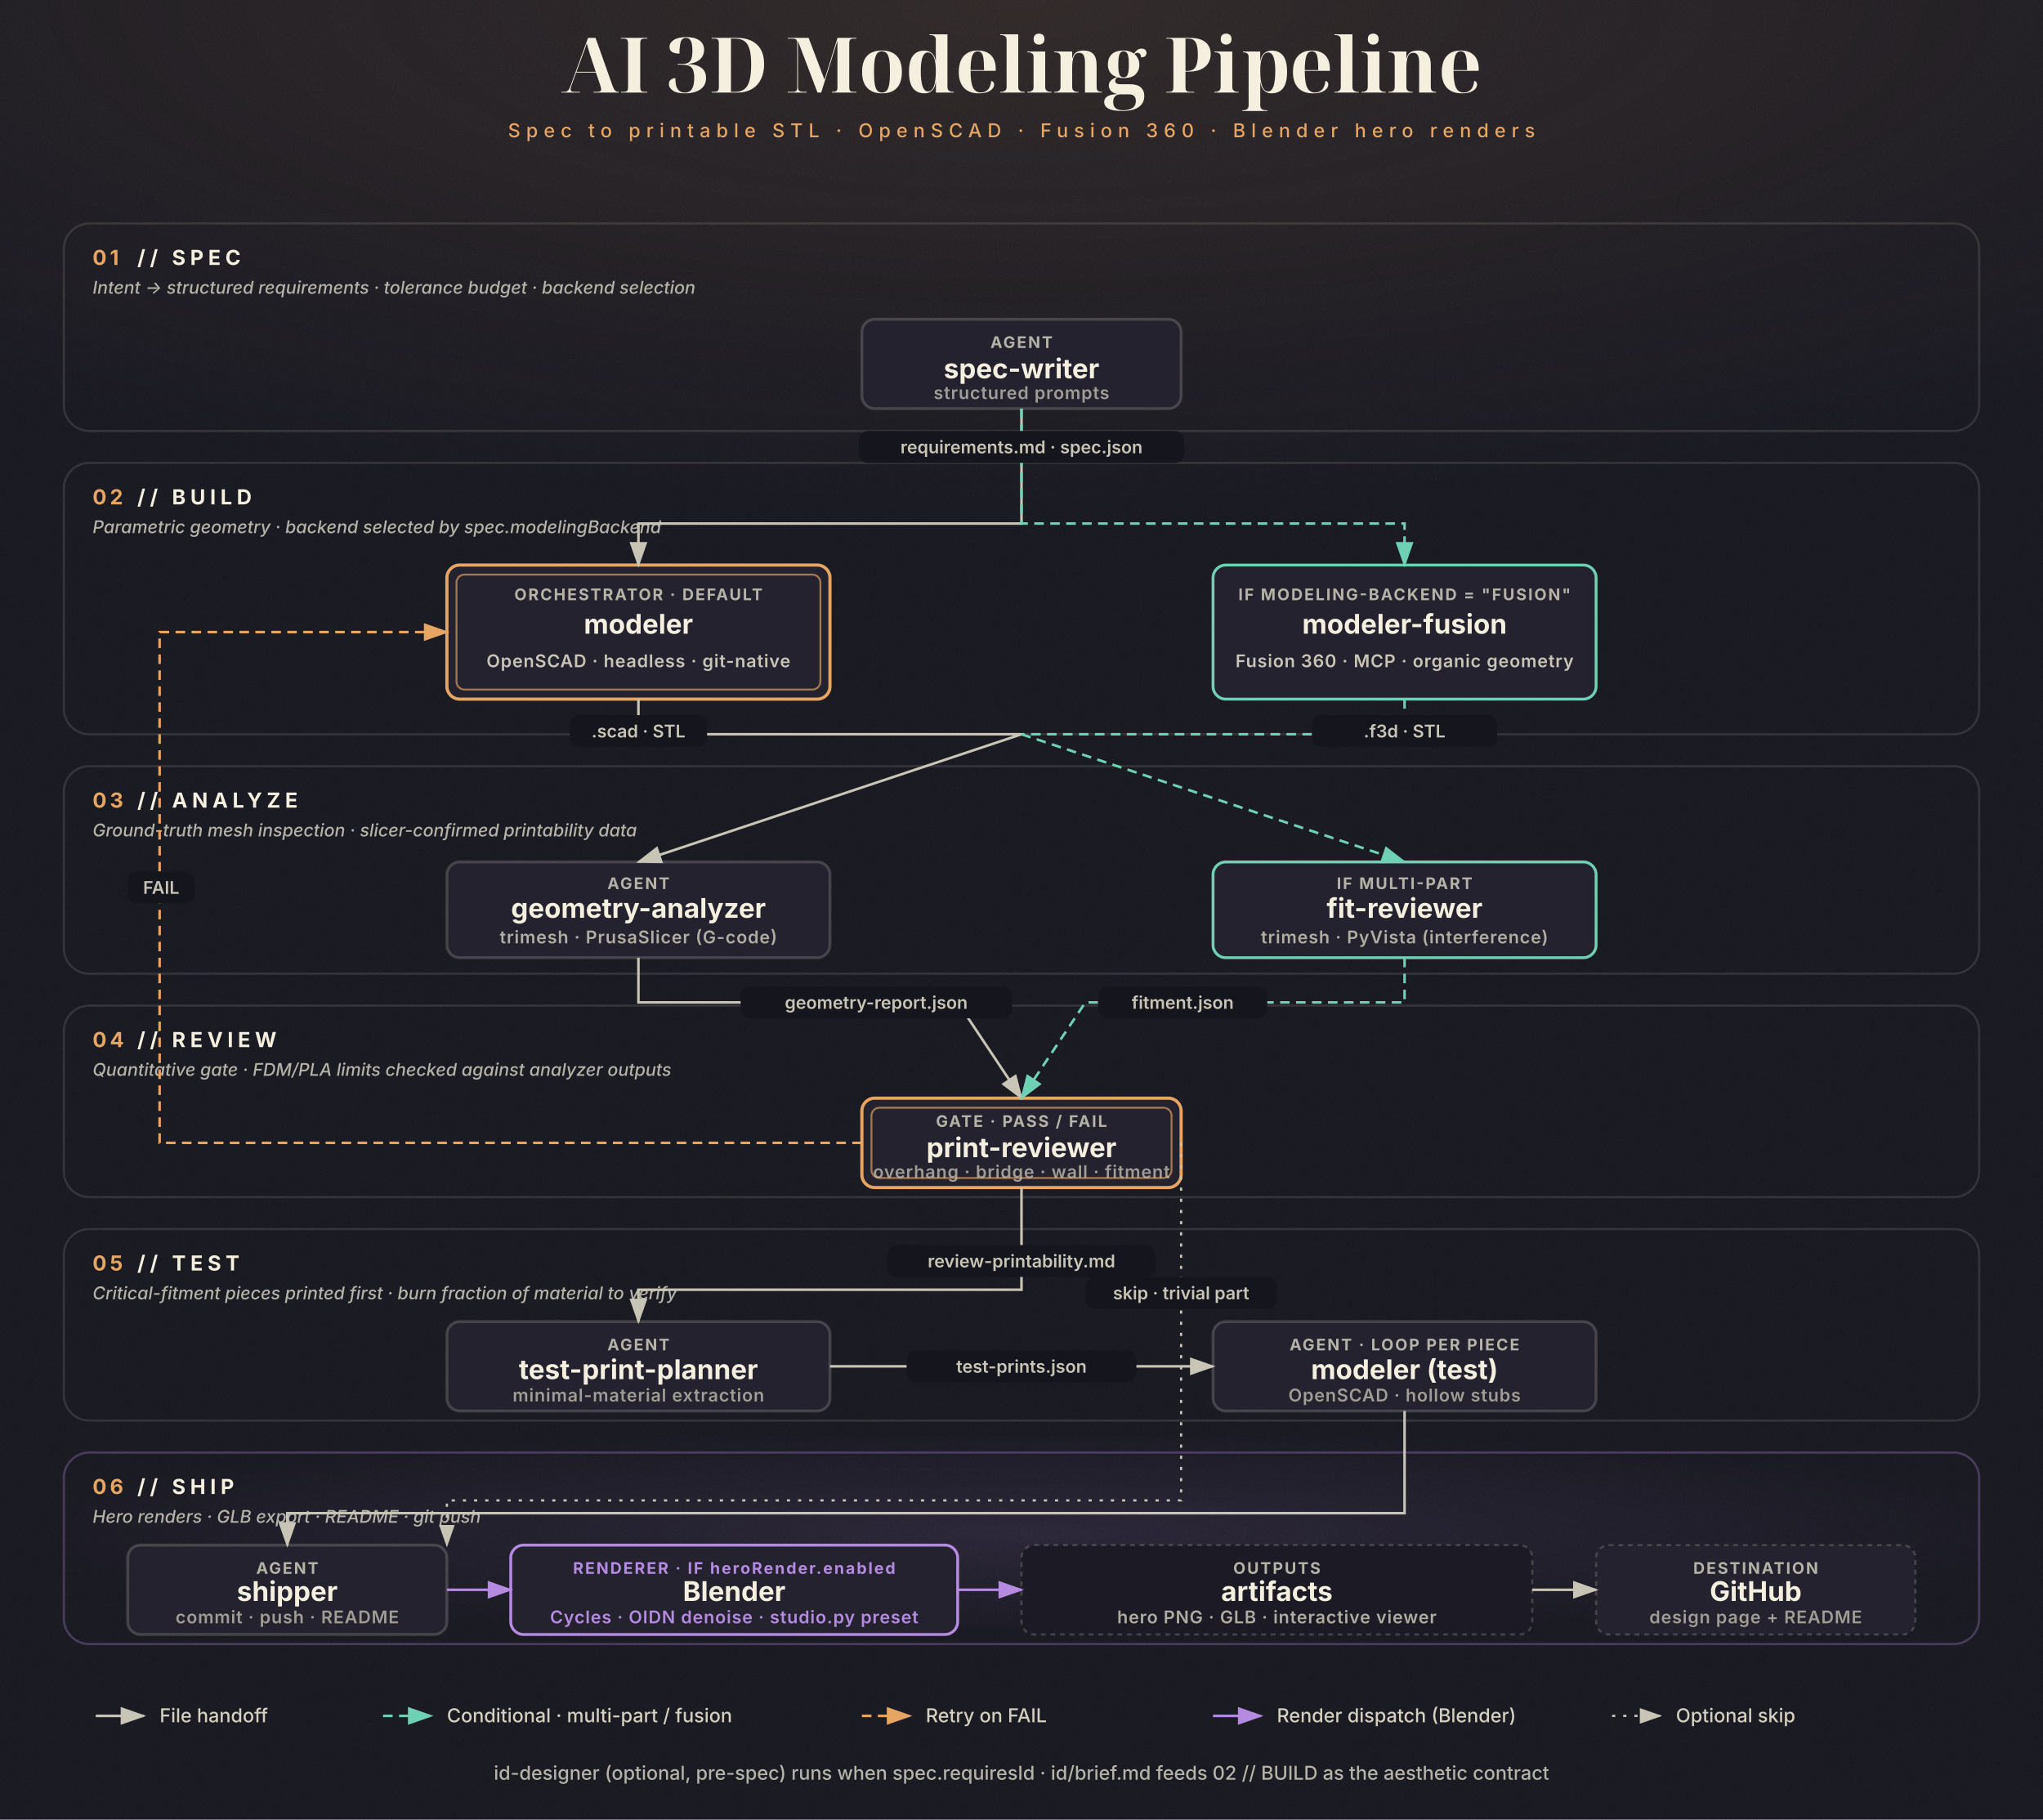
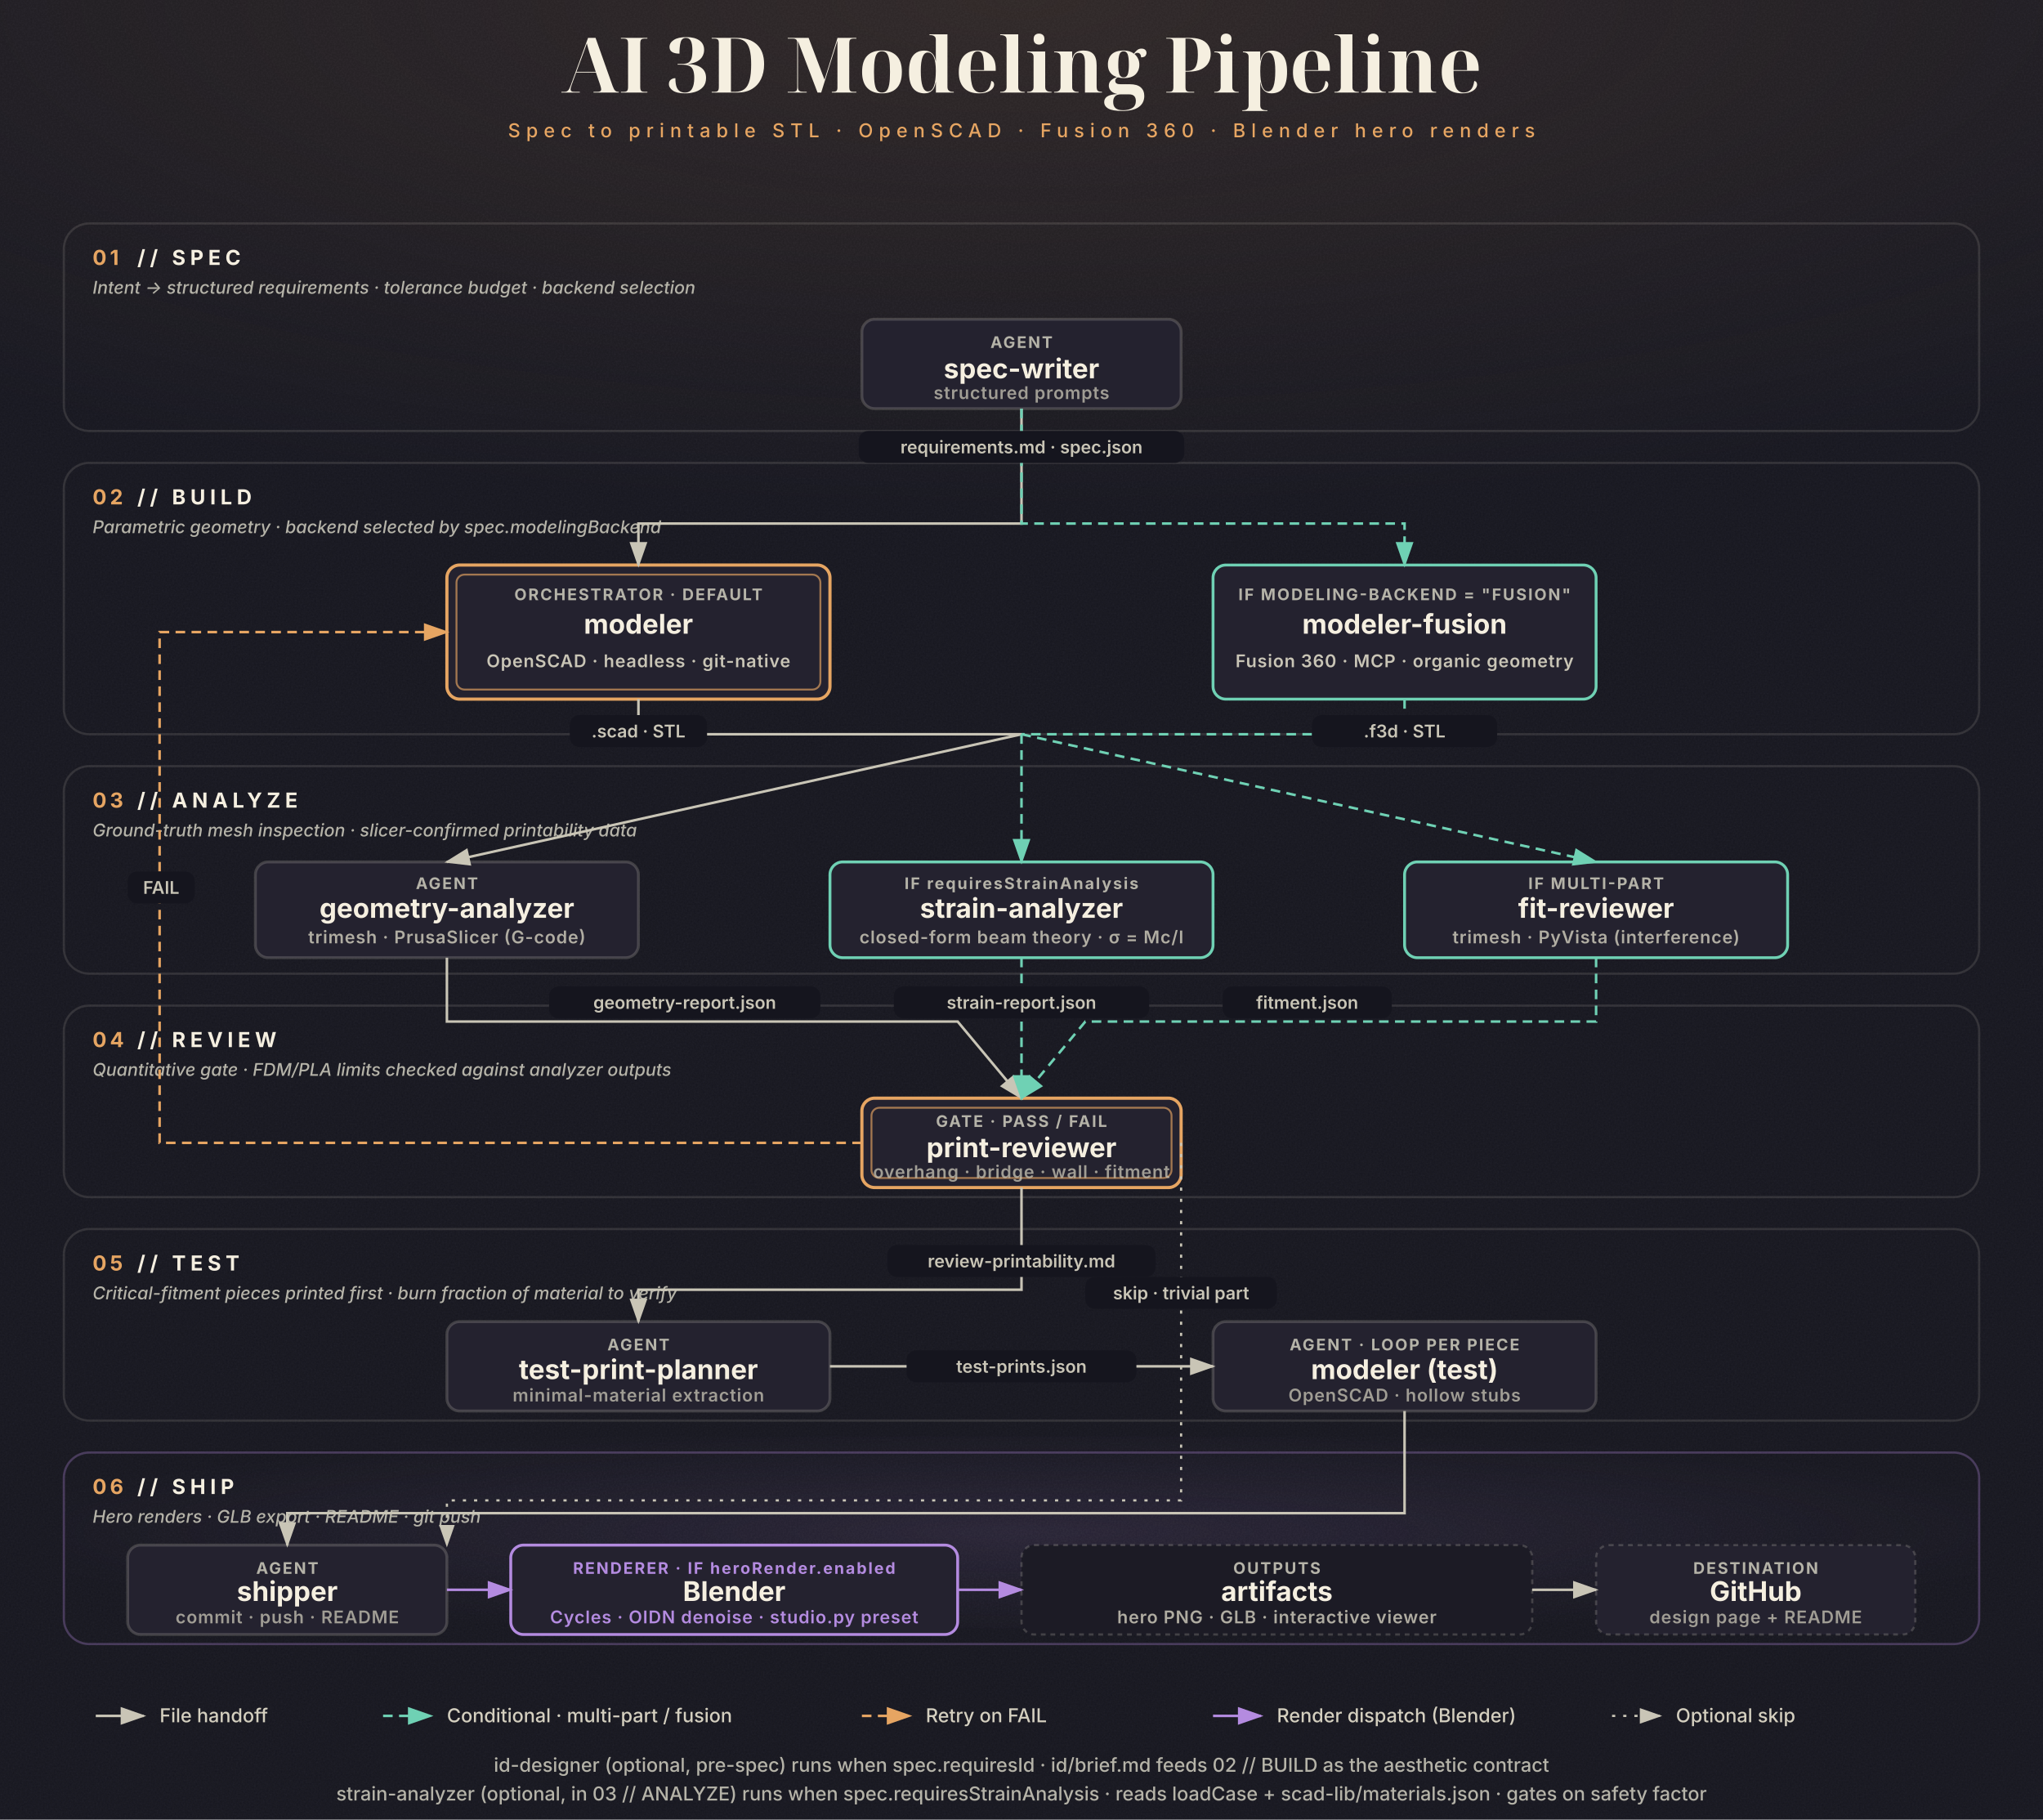
<svg xmlns="http://www.w3.org/2000/svg" viewBox="0 0 1280 1140" width="1280" height="1140">
  <defs>
    <marker id="arrowA" markerWidth="10" markerHeight="7" refX="9" refY="3.5" orient="auto">
      <polygon points="0 0, 10 3.5, 0 7" fill="#c9c5b6" />
    </marker>
    <marker id="arrowB" markerWidth="10" markerHeight="7" refX="9" refY="3.5" orient="auto">
      <polygon points="0 0, 10 3.5, 0 7" fill="#6fd1b4" />
    </marker>
    <marker id="arrowG" markerWidth="10" markerHeight="7" refX="9" refY="3.5" orient="auto">
      <polygon points="0 0, 10 3.5, 0 7" fill="#e6a562" />
    </marker>
    <marker id="arrowR" markerWidth="10" markerHeight="7" refX="9" refY="3.5" orient="auto">
      <polygon points="0 0, 10 3.5, 0 7" fill="#b48be0" />
    </marker>
    <filter id="editorialGrain" x="0" y="0" width="100%" height="100%">
      <feTurbulence type="fractalNoise" baseFrequency="0.9" numOctaves="2" stitchTiles="stitch" />
      <feColorMatrix values="0 0 0 0 1  0 0 0 0 1  0 0 0 0 1  0 0 0 0.08 0" />
    </filter>
    <radialGradient id="editorialTopGlow" cx="50%" cy="0%" r="80%">
      <stop offset="0%" stop-color="#e6a562" stop-opacity="0.12" />
      <stop offset="100%" stop-color="#e6a562" stop-opacity="0" />
    </radialGradient>
    <radialGradient id="renderGlow" cx="50%" cy="50%" r="55%">
      <stop offset="0%" stop-color="#b48be0" stop-opacity="0.18" />
      <stop offset="100%" stop-color="#b48be0" stop-opacity="0" />
    </radialGradient>
    <style>
    text { font-family: 'Inter', 'Noto Sans', 'Helvetica Neue', 'DejaVu Sans', sans-serif; }
    .title { font-size: 48px; font-weight: 700; fill: #f5efe0; font-family: 'Playfair Display', 'Noto Serif Display', 'DejaVu Serif', Georgia, serif; }
    .subtitle { font-size: 12px; font-weight: 500; fill: #e6a562; letter-spacing: 0.3em; text-transform: uppercase; }
    .section-num { font-size: 13px; font-weight: 700; fill: #e6a562; letter-spacing: 0.16em; }
    .section-name { font-size: 13px; font-weight: 700; fill: #f5efe0; letter-spacing: 0.22em; text-transform: uppercase; }
    .section-desc { font-size: 11px; font-weight: 500; fill: #b5b3a8; font-style: italic; }
    .node-title { font-size: 17px; font-weight: 700; fill: #f5efe0; }
    .node-tool { font-size: 11px; font-weight: 600; fill: #c9c5b6; letter-spacing: 0.04em; }
    .node-tool-render { font-size: 11px; font-weight: 600; fill: #b48be0; letter-spacing: 0.04em; }
    .node-type { font-size: 10px; font-weight: 700; fill: #b5b3a8; letter-spacing: 0.10em; }
    .node-type-render { font-size: 10px; font-weight: 700; fill: #b48be0; letter-spacing: 0.10em; }
    .arrow-label { font-size: 11px; font-weight: 600; fill: #c9c5b6; }
    .legend { font-size: 12px; font-weight: 500; fill: #d4cfbf; }
    .footnote { font-size: 12px; font-weight: 500; fill: #b5b3a8; }
    </style>
  </defs>
  <rect width="1280" height="1140" fill="#15151e" />
  <rect width="1280" height="400" fill="url(#editorialTopGlow)" />
  <rect x="40" y="900" width="1200" height="120" rx="16" fill="url(#renderGlow)" opacity="0.65" />
  <rect width="1280" height="1140" filter="url(#editorialGrain)" opacity="0.6" />
  <text x="640" y="58" text-anchor="middle" class="title">AI 3D Modeling Pipeline</text>
  <text x="640" y="86" text-anchor="middle" class="subtitle">Spec to printable STL · OpenSCAD · Fusion 360 · Blender hero renders</text>
  <rect x="40" y="140" width="1200" height="130" rx="16" fill="none" stroke="rgba(245,239,224,0.12)" stroke-width="1.4" />
  <text x="58" y="166" class="section-num">01</text>
  <text x="86" y="166" class="section-name">// SPEC</text>
  <text x="58" y="184" class="section-desc">Intent → structured requirements · tolerance budget · backend selection</text>
  <rect x="540" y="200" width="200" height="56" rx="8" fill="#24222f" stroke="rgba(245,239,224,0.18)" stroke-width="1.8" />
  <text x="640" y="218" text-anchor="middle" class="node-type">AGENT</text>
  <text x="640" y="237" text-anchor="middle" class="node-title">spec-writer</text>
  <text x="640" y="250" text-anchor="middle" class="node-tool" opacity="0.75">structured prompts</text>
  <rect x="40" y="290" width="1200" height="170" rx="16" fill="none" stroke="rgba(245,239,224,0.12)" stroke-width="1.4" />
  <text x="58" y="316" class="section-num">02</text>
  <text x="86" y="316" class="section-name">// BUILD</text>
  <text x="58" y="334" class="section-desc">Parametric geometry · backend selected by spec.modelingBackend</text>
  <rect x="280" y="354" width="240" height="84" rx="8" fill="#24222f" stroke="#e6a562" stroke-width="2" />
  <rect x="286" y="360" width="228" height="72" rx="5" fill="none" stroke="#e6a562" stroke-width="1.2" opacity="0.65" />
  <text x="400" y="376" text-anchor="middle" class="node-type">ORCHESTRATOR · DEFAULT</text>
  <text x="400" y="397" text-anchor="middle" class="node-title">modeler</text>
  <text x="400" y="418" text-anchor="middle" class="node-tool">OpenSCAD · headless · git-native</text>
  <rect x="760" y="354" width="240" height="84" rx="8" fill="#24222f" stroke="#6fd1b4" stroke-width="1.8" />
  <text x="880" y="376" text-anchor="middle" class="node-type">IF MODELING-BACKEND = "FUSION"</text>
  <text x="880" y="397" text-anchor="middle" class="node-title">modeler-fusion</text>
  <text x="880" y="418" text-anchor="middle" class="node-tool">Fusion 360 · MCP · organic geometry</text>
  <rect x="40" y="480" width="1200" height="130" rx="16" fill="none" stroke="rgba(245,239,224,0.12)" stroke-width="1.4" />
  <text x="58" y="506" class="section-num">03</text>
  <text x="86" y="506" class="section-name">// ANALYZE</text>
  <text x="58" y="524" class="section-desc">Ground-truth mesh inspection · slicer-confirmed printability data</text>
-   <rect x="280" y="540" width="240" height="60" rx="8" fill="#24222f" stroke="rgba(245,239,224,0.18)" stroke-width="1.8" />
-   <text x="400" y="557" text-anchor="middle" class="node-type">AGENT</text>
-   <text x="400" y="575" text-anchor="middle" class="node-title">geometry-analyzer</text>
-   <text x="400" y="591" text-anchor="middle" class="node-tool" opacity="0.85">trimesh · PrusaSlicer (G-code)</text>
-   <rect x="760" y="540" width="240" height="60" rx="8" fill="#24222f" stroke="#6fd1b4" stroke-width="1.8" />
-   <text x="880" y="557" text-anchor="middle" class="node-type">IF MULTI-PART</text>
-   <text x="880" y="575" text-anchor="middle" class="node-title">fit-reviewer</text>
-   <text x="880" y="591" text-anchor="middle" class="node-tool" opacity="0.85">trimesh · PyVista (interference)</text>
+   <rect x="160" y="540" width="240" height="60" rx="8" fill="#24222f" stroke="rgba(245,239,224,0.18)" stroke-width="1.8" />
+   <text x="280" y="557" text-anchor="middle" class="node-type">AGENT</text>
+   <text x="280" y="575" text-anchor="middle" class="node-title">geometry-analyzer</text>
+   <text x="280" y="591" text-anchor="middle" class="node-tool" opacity="0.85">trimesh · PrusaSlicer (G-code)</text>
+   <rect x="520" y="540" width="240" height="60" rx="8" fill="#24222f" stroke="#6fd1b4" stroke-width="1.8" />
+   <text x="640" y="557" text-anchor="middle" class="node-type">IF requiresStrainAnalysis</text>
+   <text x="640" y="575" text-anchor="middle" class="node-title">strain-analyzer</text>
+   <text x="640" y="591" text-anchor="middle" class="node-tool" opacity="0.85">closed-form beam theory · σ = Mc/I</text>
+   <rect x="880" y="540" width="240" height="60" rx="8" fill="#24222f" stroke="#6fd1b4" stroke-width="1.8" />
+   <text x="1000" y="557" text-anchor="middle" class="node-type">IF MULTI-PART</text>
+   <text x="1000" y="575" text-anchor="middle" class="node-title">fit-reviewer</text>
+   <text x="1000" y="591" text-anchor="middle" class="node-tool" opacity="0.85">trimesh · PyVista (interference)</text>
  <rect x="40" y="630" width="1200" height="120" rx="16" fill="none" stroke="rgba(245,239,224,0.12)" stroke-width="1.4" />
  <text x="58" y="656" class="section-num">04</text>
  <text x="86" y="656" class="section-name">// REVIEW</text>
  <text x="58" y="674" class="section-desc">Quantitative gate · FDM/PLA limits checked against analyzer outputs</text>
  <rect x="540" y="688" width="200" height="56" rx="8" fill="#24222f" stroke="#e6a562" stroke-width="2" />
  <rect x="546" y="694" width="188" height="44" rx="5" fill="none" stroke="#e6a562" stroke-width="1.2" opacity="0.65" />
  <text x="640" y="706" text-anchor="middle" class="node-type">GATE · PASS / FAIL</text>
  <text x="640" y="725" text-anchor="middle" class="node-title">print-reviewer</text>
  <text x="640" y="738" text-anchor="middle" class="node-tool" opacity="0.75">overhang · bridge · wall · fitment</text>
  <rect x="40" y="770" width="1200" height="120" rx="16" fill="none" stroke="rgba(245,239,224,0.12)" stroke-width="1.4" />
  <text x="58" y="796" class="section-num">05</text>
  <text x="86" y="796" class="section-name">// TEST</text>
  <text x="58" y="814" class="section-desc">Critical-fitment pieces printed first · burn fraction of material to verify</text>
  <rect x="280" y="828" width="240" height="56" rx="8" fill="#24222f" stroke="rgba(245,239,224,0.18)" stroke-width="1.8" />
  <text x="400" y="846" text-anchor="middle" class="node-type">AGENT</text>
  <text x="400" y="864" text-anchor="middle" class="node-title">test-print-planner</text>
  <text x="400" y="878" text-anchor="middle" class="node-tool" opacity="0.75">minimal-material extraction</text>
  <rect x="760" y="828" width="240" height="56" rx="8" fill="#24222f" stroke="rgba(245,239,224,0.18)" stroke-width="1.8" />
  <text x="880" y="846" text-anchor="middle" class="node-type">AGENT · LOOP PER PIECE</text>
  <text x="880" y="864" text-anchor="middle" class="node-title">modeler (test)</text>
  <text x="880" y="878" text-anchor="middle" class="node-tool" opacity="0.75">OpenSCAD · hollow stubs</text>
  <rect x="40" y="910" width="1200" height="120" rx="16" fill="none" stroke="rgba(180,139,224,0.30)" stroke-width="1.4" />
  <text x="58" y="936" class="section-num" fill="#b48be0">06</text>
  <text x="86" y="936" class="section-name">// SHIP</text>
  <text x="58" y="954" class="section-desc">Hero renders · GLB export · README · git push</text>
  <rect x="80" y="968" width="200" height="56" rx="8" fill="#24222f" stroke="rgba(245,239,224,0.18)" stroke-width="1.8" />
  <text x="180" y="986" text-anchor="middle" class="node-type">AGENT</text>
  <text x="180" y="1003" text-anchor="middle" class="node-title">shipper</text>
  <text x="180" y="1017" text-anchor="middle" class="node-tool" opacity="0.75">commit · push · README</text>
  <rect x="320" y="968" width="280" height="56" rx="8" fill="#24222f" stroke="#b48be0" stroke-width="1.8" />
  <text x="460" y="986" text-anchor="middle" class="node-type-render">RENDERER · IF heroRender.enabled</text>
  <text x="460" y="1003" text-anchor="middle" class="node-title">Blender</text>
  <text x="460" y="1017" text-anchor="middle" class="node-tool-render">Cycles · OIDN denoise · studio.py preset</text>
  <rect x="640" y="968" width="320" height="56" rx="8" fill="#1c1b25" stroke="rgba(245,239,224,0.18)" stroke-width="1.4" stroke-dasharray="3,3" />
  <text x="800" y="986" text-anchor="middle" class="node-type">OUTPUTS</text>
  <text x="800" y="1003" text-anchor="middle" class="node-title">artifacts</text>
  <text x="800" y="1017" text-anchor="middle" class="node-tool" opacity="0.85">hero PNG · GLB · interactive viewer</text>
  <rect x="1000" y="968" width="200" height="56" rx="8" fill="#24222f" stroke="rgba(245,239,224,0.18)" stroke-width="1.4" stroke-dasharray="3,3" />
  <text x="1100" y="986" text-anchor="middle" class="node-type">DESTINATION</text>
  <text x="1100" y="1003" text-anchor="middle" class="node-title">GitHub</text>
  <text x="1100" y="1017" text-anchor="middle" class="node-tool" opacity="0.75">design page + README</text>
  <path d="M 640,256 L 640,328 L 400,328 L 400,354" fill="none" stroke="#c9c5b6" stroke-width="1.6" marker-end="url(#arrowA)" />
  <path d="M 640,256 L 640,328 L 880,328 L 880,354" fill="none" stroke="#6fd1b4" stroke-width="1.6" marker-end="url(#arrowB)" stroke-dasharray="6,4" />
  <path d="M 400,438 L 400,460 L 640,460" fill="none" stroke="#c9c5b6" stroke-width="1.6" />
  <path d="M 880,438 L 880,460 L 640,460" fill="none" stroke="#6fd1b4" stroke-width="1.6" stroke-dasharray="6,4" />
-   <path d="M 640,460 L 400,540" fill="none" stroke="#c9c5b6" stroke-width="1.6" marker-end="url(#arrowA)" />
-   <path d="M 640,460 L 880,540" fill="none" stroke="#6fd1b4" stroke-width="1.6" marker-end="url(#arrowB)" stroke-dasharray="6,4" />
-   <path d="M 400,600 L 400,628 L 600,628 L 640,688" fill="none" stroke="#c9c5b6" stroke-width="1.6" marker-end="url(#arrowA)" />
-   <path d="M 880,600 L 880,628 L 680,628 L 640,688" fill="none" stroke="#6fd1b4" stroke-width="1.6" marker-end="url(#arrowB)" stroke-dasharray="6,4" />
+   <path d="M 640,460 L 280,540" fill="none" stroke="#c9c5b6" stroke-width="1.6" marker-end="url(#arrowA)" />
+   <path d="M 640,460 L 640,540" fill="none" stroke="#6fd1b4" stroke-width="1.6" marker-end="url(#arrowB)" stroke-dasharray="6,4" />
+   <path d="M 640,460 L 1000,540" fill="none" stroke="#6fd1b4" stroke-width="1.6" marker-end="url(#arrowB)" stroke-dasharray="6,4" />
+   <path d="M 280,600 L 280,640 L 600,640 L 640,688" fill="none" stroke="#c9c5b6" stroke-width="1.6" marker-end="url(#arrowA)" />
+   <path d="M 640,600 L 640,688" fill="none" stroke="#6fd1b4" stroke-width="1.6" marker-end="url(#arrowB)" stroke-dasharray="6,4" />
+   <path d="M 1000,600 L 1000,640 L 680,640 L 640,688" fill="none" stroke="#6fd1b4" stroke-width="1.6" marker-end="url(#arrowB)" stroke-dasharray="6,4" />
  <path d="M 640,744 L 640,808 L 400,808 L 400,828" fill="none" stroke="#c9c5b6" stroke-width="1.6" marker-end="url(#arrowA)" />
  <path d="M 520,856 L 760,856" fill="none" stroke="#c9c5b6" stroke-width="1.6" marker-end="url(#arrowA)" />
  <path d="M 740,716 L 740,940 L 280,940 L 280,968" fill="none" stroke="#c9c5b6" stroke-width="1.4" marker-end="url(#arrowA)" stroke-dasharray="2,5" />
  <path d="M 880,884 L 880,948 L 180,948 L 180,968" fill="none" stroke="#c9c5b6" stroke-width="1.6" marker-end="url(#arrowA)" />
  <path d="M 280,996 L 320,996" fill="none" stroke="#b48be0" stroke-width="1.6" marker-end="url(#arrowR)" />
  <path d="M 600,996 L 640,996" fill="none" stroke="#b48be0" stroke-width="1.6" marker-end="url(#arrowR)" />
  <path d="M 960,996 L 1000,996" fill="none" stroke="#c9c5b6" stroke-width="1.6" marker-end="url(#arrowA)" />
  <path d="M 540,716 L 100,716 L 100,396 L 280,396" fill="none" stroke="#e6a562" stroke-width="1.6" marker-end="url(#arrowG)" stroke-dasharray="6,4" />
  <rect x="538" y="270" width="204" height="20" rx="6" fill="#15151e" />
  <text x="640" y="284" text-anchor="middle" class="arrow-label">requirements.md · spec.json</text>
  <rect x="357" y="448" width="86" height="20" rx="6" fill="#15151e" />
  <text x="400" y="462" text-anchor="middle" class="arrow-label">.scad · STL</text>
  <rect x="822" y="448" width="116" height="20" rx="6" fill="#15151e" />
  <text x="880" y="462" text-anchor="middle" class="arrow-label">.f3d · STL</text>
-   <rect x="464" y="618" width="170" height="20" rx="6" fill="#15151e" />
-   <text x="549" y="632" text-anchor="middle" class="arrow-label">geometry-report.json</text>
-   <rect x="688" y="618" width="106" height="20" rx="6" fill="#15151e" />
-   <text x="741" y="632" text-anchor="middle" class="arrow-label">fitment.json</text>
+   <rect x="344" y="618" width="170" height="20" rx="6" fill="#15151e" />
+   <text x="429" y="632" text-anchor="middle" class="arrow-label">geometry-report.json</text>
+   <rect x="560" y="618" width="160" height="20" rx="6" fill="#15151e" />
+   <text x="640" y="632" text-anchor="middle" class="arrow-label">strain-report.json</text>
+   <rect x="766" y="618" width="106" height="20" rx="6" fill="#15151e" />
+   <text x="819" y="632" text-anchor="middle" class="arrow-label">fitment.json</text>
  <rect x="556" y="780" width="168" height="20" rx="6" fill="#15151e" />
  <text x="640" y="794" text-anchor="middle" class="arrow-label">review-printability.md</text>
  <rect x="80" y="546" width="42" height="20" rx="6" fill="#15151e" />
  <text x="101" y="560" text-anchor="middle" class="arrow-label">FAIL</text>
  <rect x="680" y="800" width="120" height="20" rx="6" fill="#15151e" />
  <text x="740" y="814" text-anchor="middle" class="arrow-label">skip · trivial part</text>
  <rect x="568" y="846" width="144" height="20" rx="6" fill="#15151e" />
  <text x="640" y="860" text-anchor="middle" class="arrow-label">test-prints.json</text>
  <line x1="60" y1="1075" x2="90" y2="1075" stroke="#c9c5b6" stroke-width="1.6" marker-end="url(#arrowA)" />
  <text x="100" y="1079" class="legend">File handoff</text>
  <line x1="240" y1="1075" x2="270" y2="1075" stroke="#6fd1b4" stroke-width="1.6" marker-end="url(#arrowB)" stroke-dasharray="6,4" />
  <text x="280" y="1079" class="legend">Conditional · multi-part / fusion</text>
  <line x1="540" y1="1075" x2="570" y2="1075" stroke="#e6a562" stroke-width="1.6" marker-end="url(#arrowG)" stroke-dasharray="6,4" />
  <text x="580" y="1079" class="legend">Retry on FAIL</text>
  <line x1="760" y1="1075" x2="790" y2="1075" stroke="#b48be0" stroke-width="1.6" marker-end="url(#arrowR)" />
  <text x="800" y="1079" class="legend">Render dispatch (Blender)</text>
  <line x1="1010" y1="1075" x2="1040" y2="1075" stroke="#c9c5b6" stroke-width="1.4" marker-end="url(#arrowA)" stroke-dasharray="2,5" />
  <text x="1050" y="1079" class="legend">Optional skip</text>
-   <text x="640" y="1115" text-anchor="middle" class="footnote">id-designer (optional, pre-spec) runs when spec.requiresId · id/brief.md feeds 02 // BUILD as the aesthetic contract</text>
+   <text x="640" y="1110" text-anchor="middle" class="footnote">id-designer (optional, pre-spec) runs when spec.requiresId · id/brief.md feeds 02 // BUILD as the aesthetic contract</text>
+   <text x="640" y="1128" text-anchor="middle" class="footnote">strain-analyzer (optional, in 03 // ANALYZE) runs when spec.requiresStrainAnalysis · reads loadCase + scad-lib/materials.json · gates on safety factor</text>
</svg>
